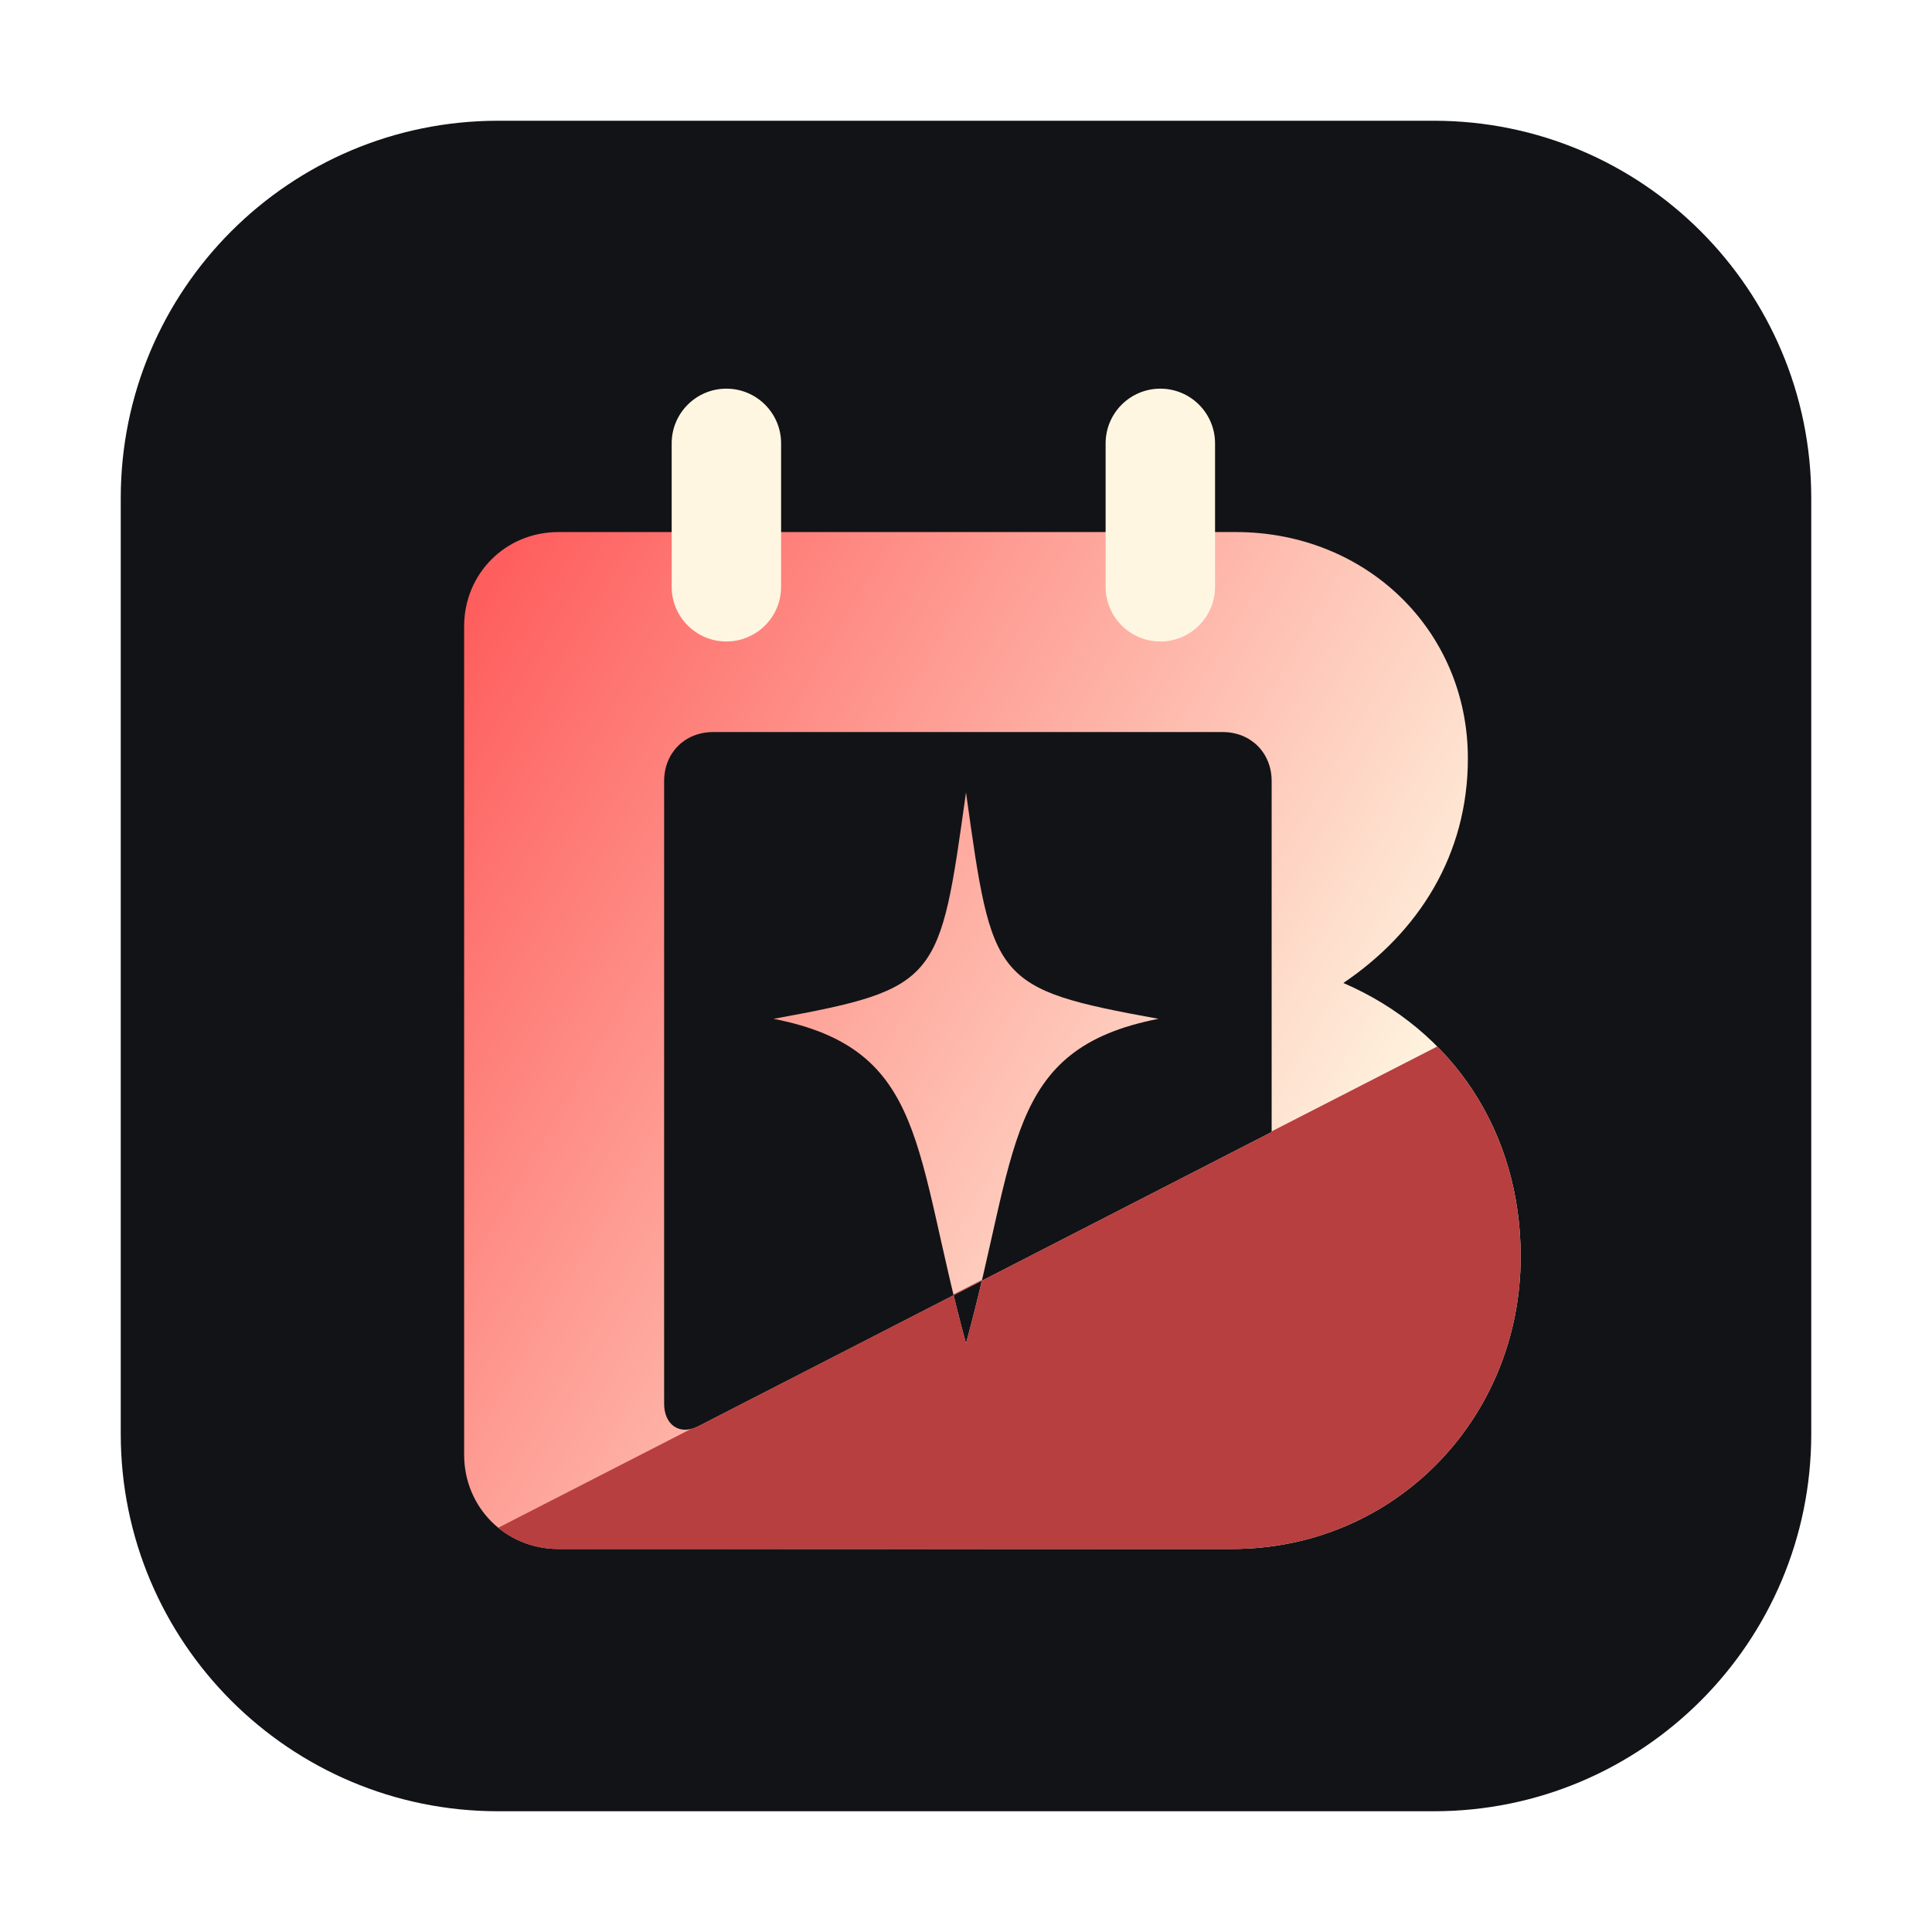
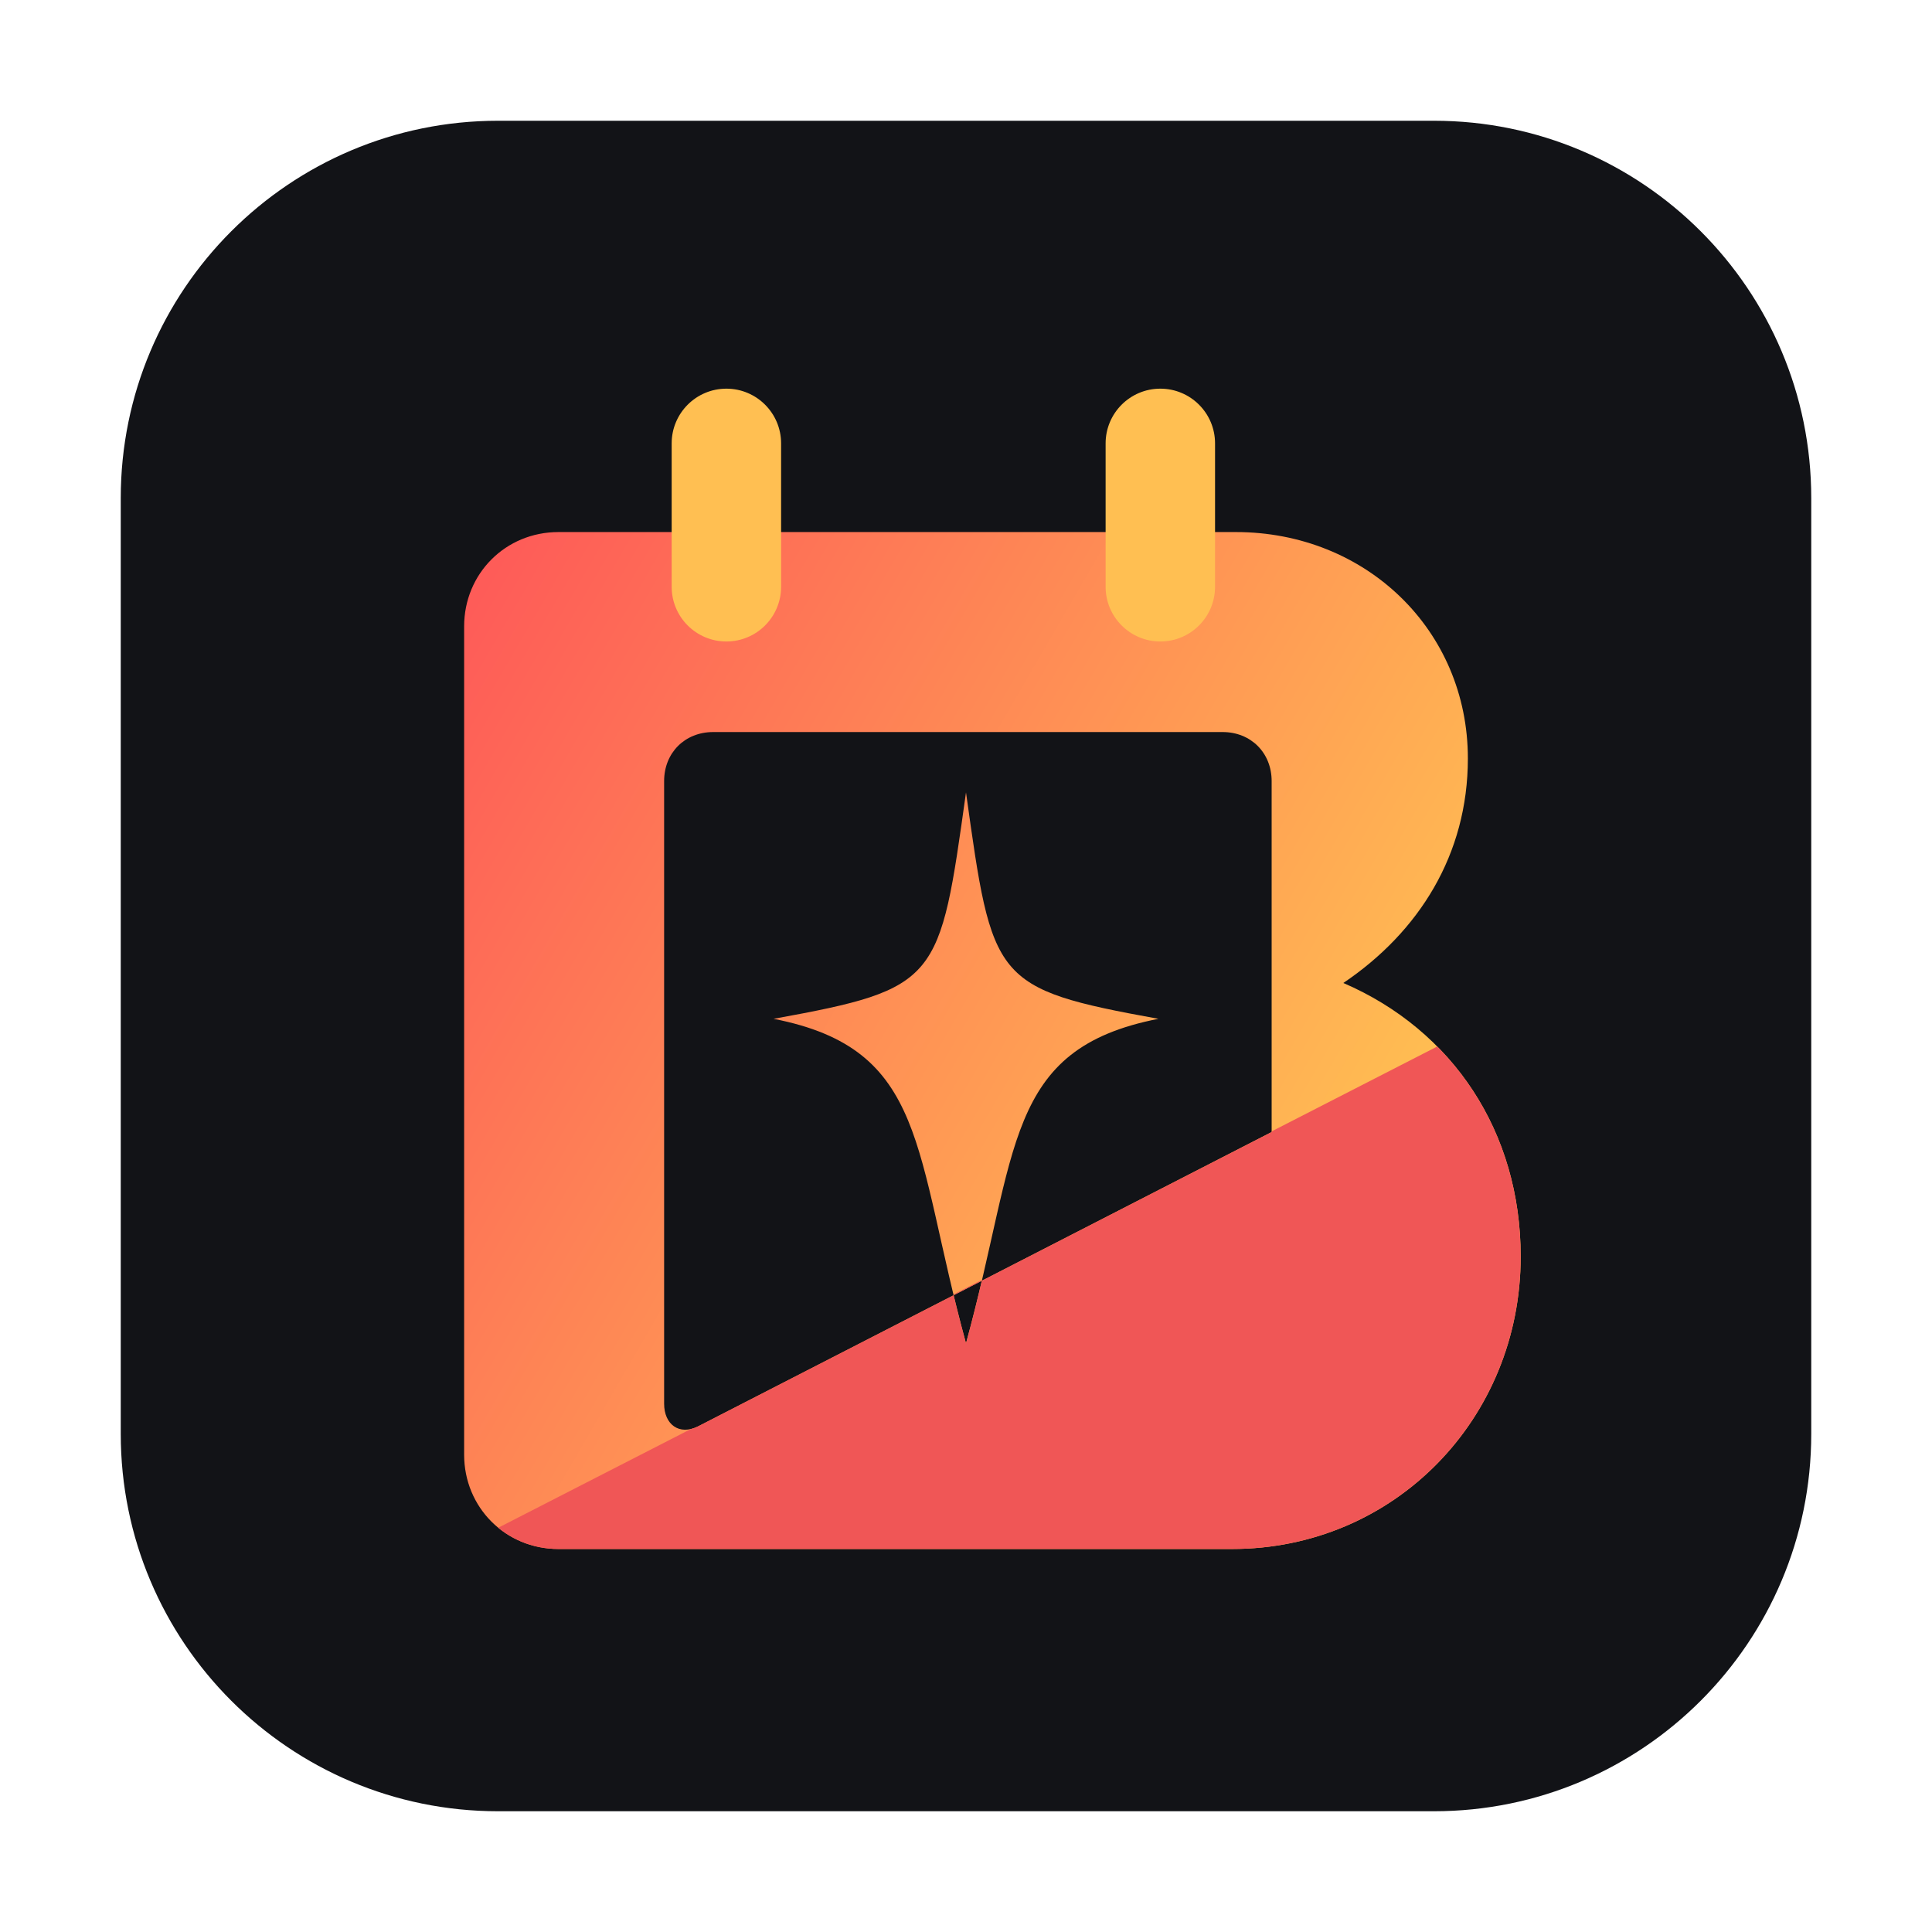
<svg xmlns="http://www.w3.org/2000/svg" viewBox="0 0 1024 1024">
  <rect x="64" y="64" width="896" height="896" rx="200" fill="#121317" />
  <defs>
    <linearGradient id="grad" gradientUnits="userSpaceOnUse" x1="246" y1="282" x2="760" y2="580">
      <stop offset="0" stop-color="#fe5858" />
-       <stop offset="1" stop-color="#fef6e1" />
+       <stop offset="1" stop-color="#ffbf52" />
    </linearGradient>
    <clipPath id="page">
      <path clip-rule="evenodd" d="M296 282H655C724 282 778 334 778 402C778 453 752 494 712 521C770 546 806 600 806 666C806 752 739 821 653 821H296C268 821 246 799 246 771V332C246 304 268 282 296 282Z M378 388H648C663 388 674 399 674 414V600L370 756C360 761 352 755 352 744V414C352 399 363 388 378 388Z M512 420C526 520 526 524 614 540C532 556 540 610 512 712C484 610 492 556 410 540C498 524 498 520 512 420Z" />
    </clipPath>
  </defs>
  <path fill="url(#grad)" fill-rule="evenodd" d="M296 282H655C724 282 778 334 778 402C778 453 752 494 712 521C770 546 806 600 806 666C806 752 739 821 653 821H296C268 821 246 799 246 771V332C246 304 268 282 296 282Z M378 388H648C663 388 674 399 674 414V600L370 756C360 761 352 755 352 744V414C352 399 363 388 378 388Z M512 420C526 520 526 524 614 540C532 556 540 610 512 712C484 610 492 556 410 540C498 524 498 520 512 420Z" />
-   <path clip-path="url(#page)" fill="#b73f3f" d="M246 819L806 532V840H230Z" />
-   <rect x="356" y="206" width="58" height="134" rx="29" fill="#fef6e1" />
-   <rect x="586" y="206" width="58" height="134" rx="29" fill="#fef6e1" />
+   <path clip-path="url(#page)" fill="#f05656" d="M246 819L806 532V840H230Z" />
+   <rect x="356" y="206" width="58" height="134" rx="29" fill="#ffbf52" />
+   <rect x="586" y="206" width="58" height="134" rx="29" fill="#ffbf52" />
</svg>
